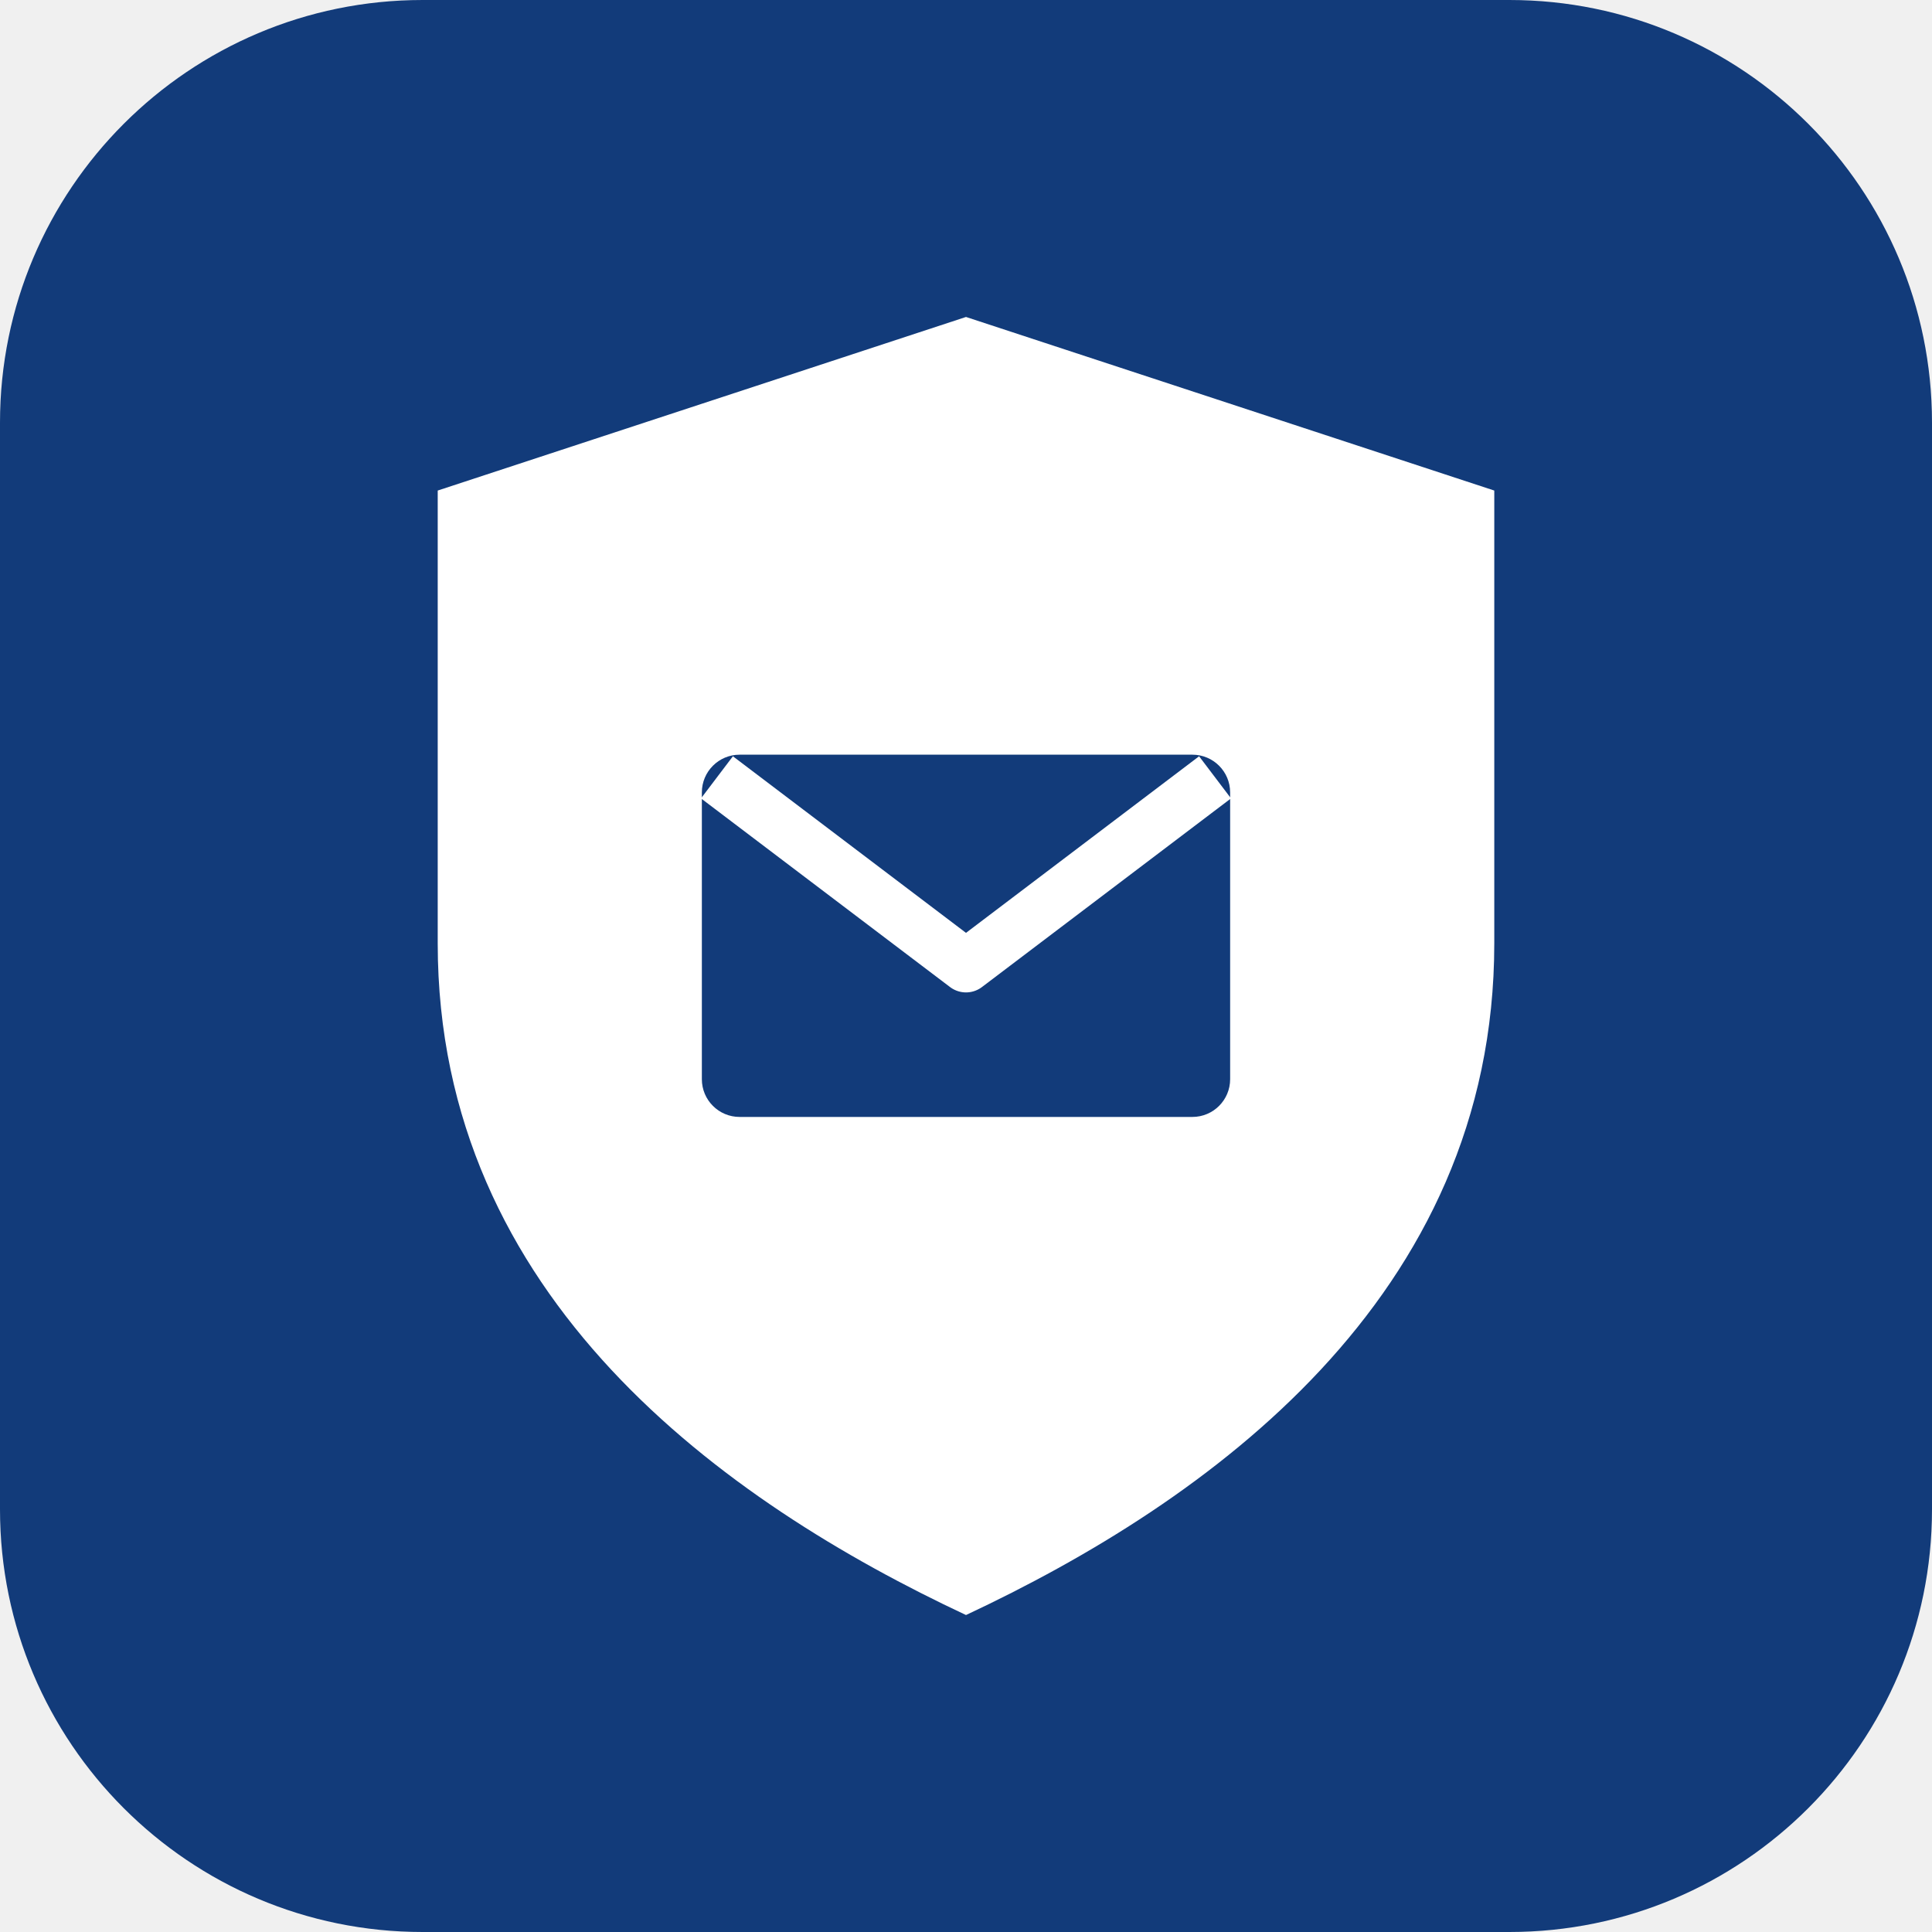
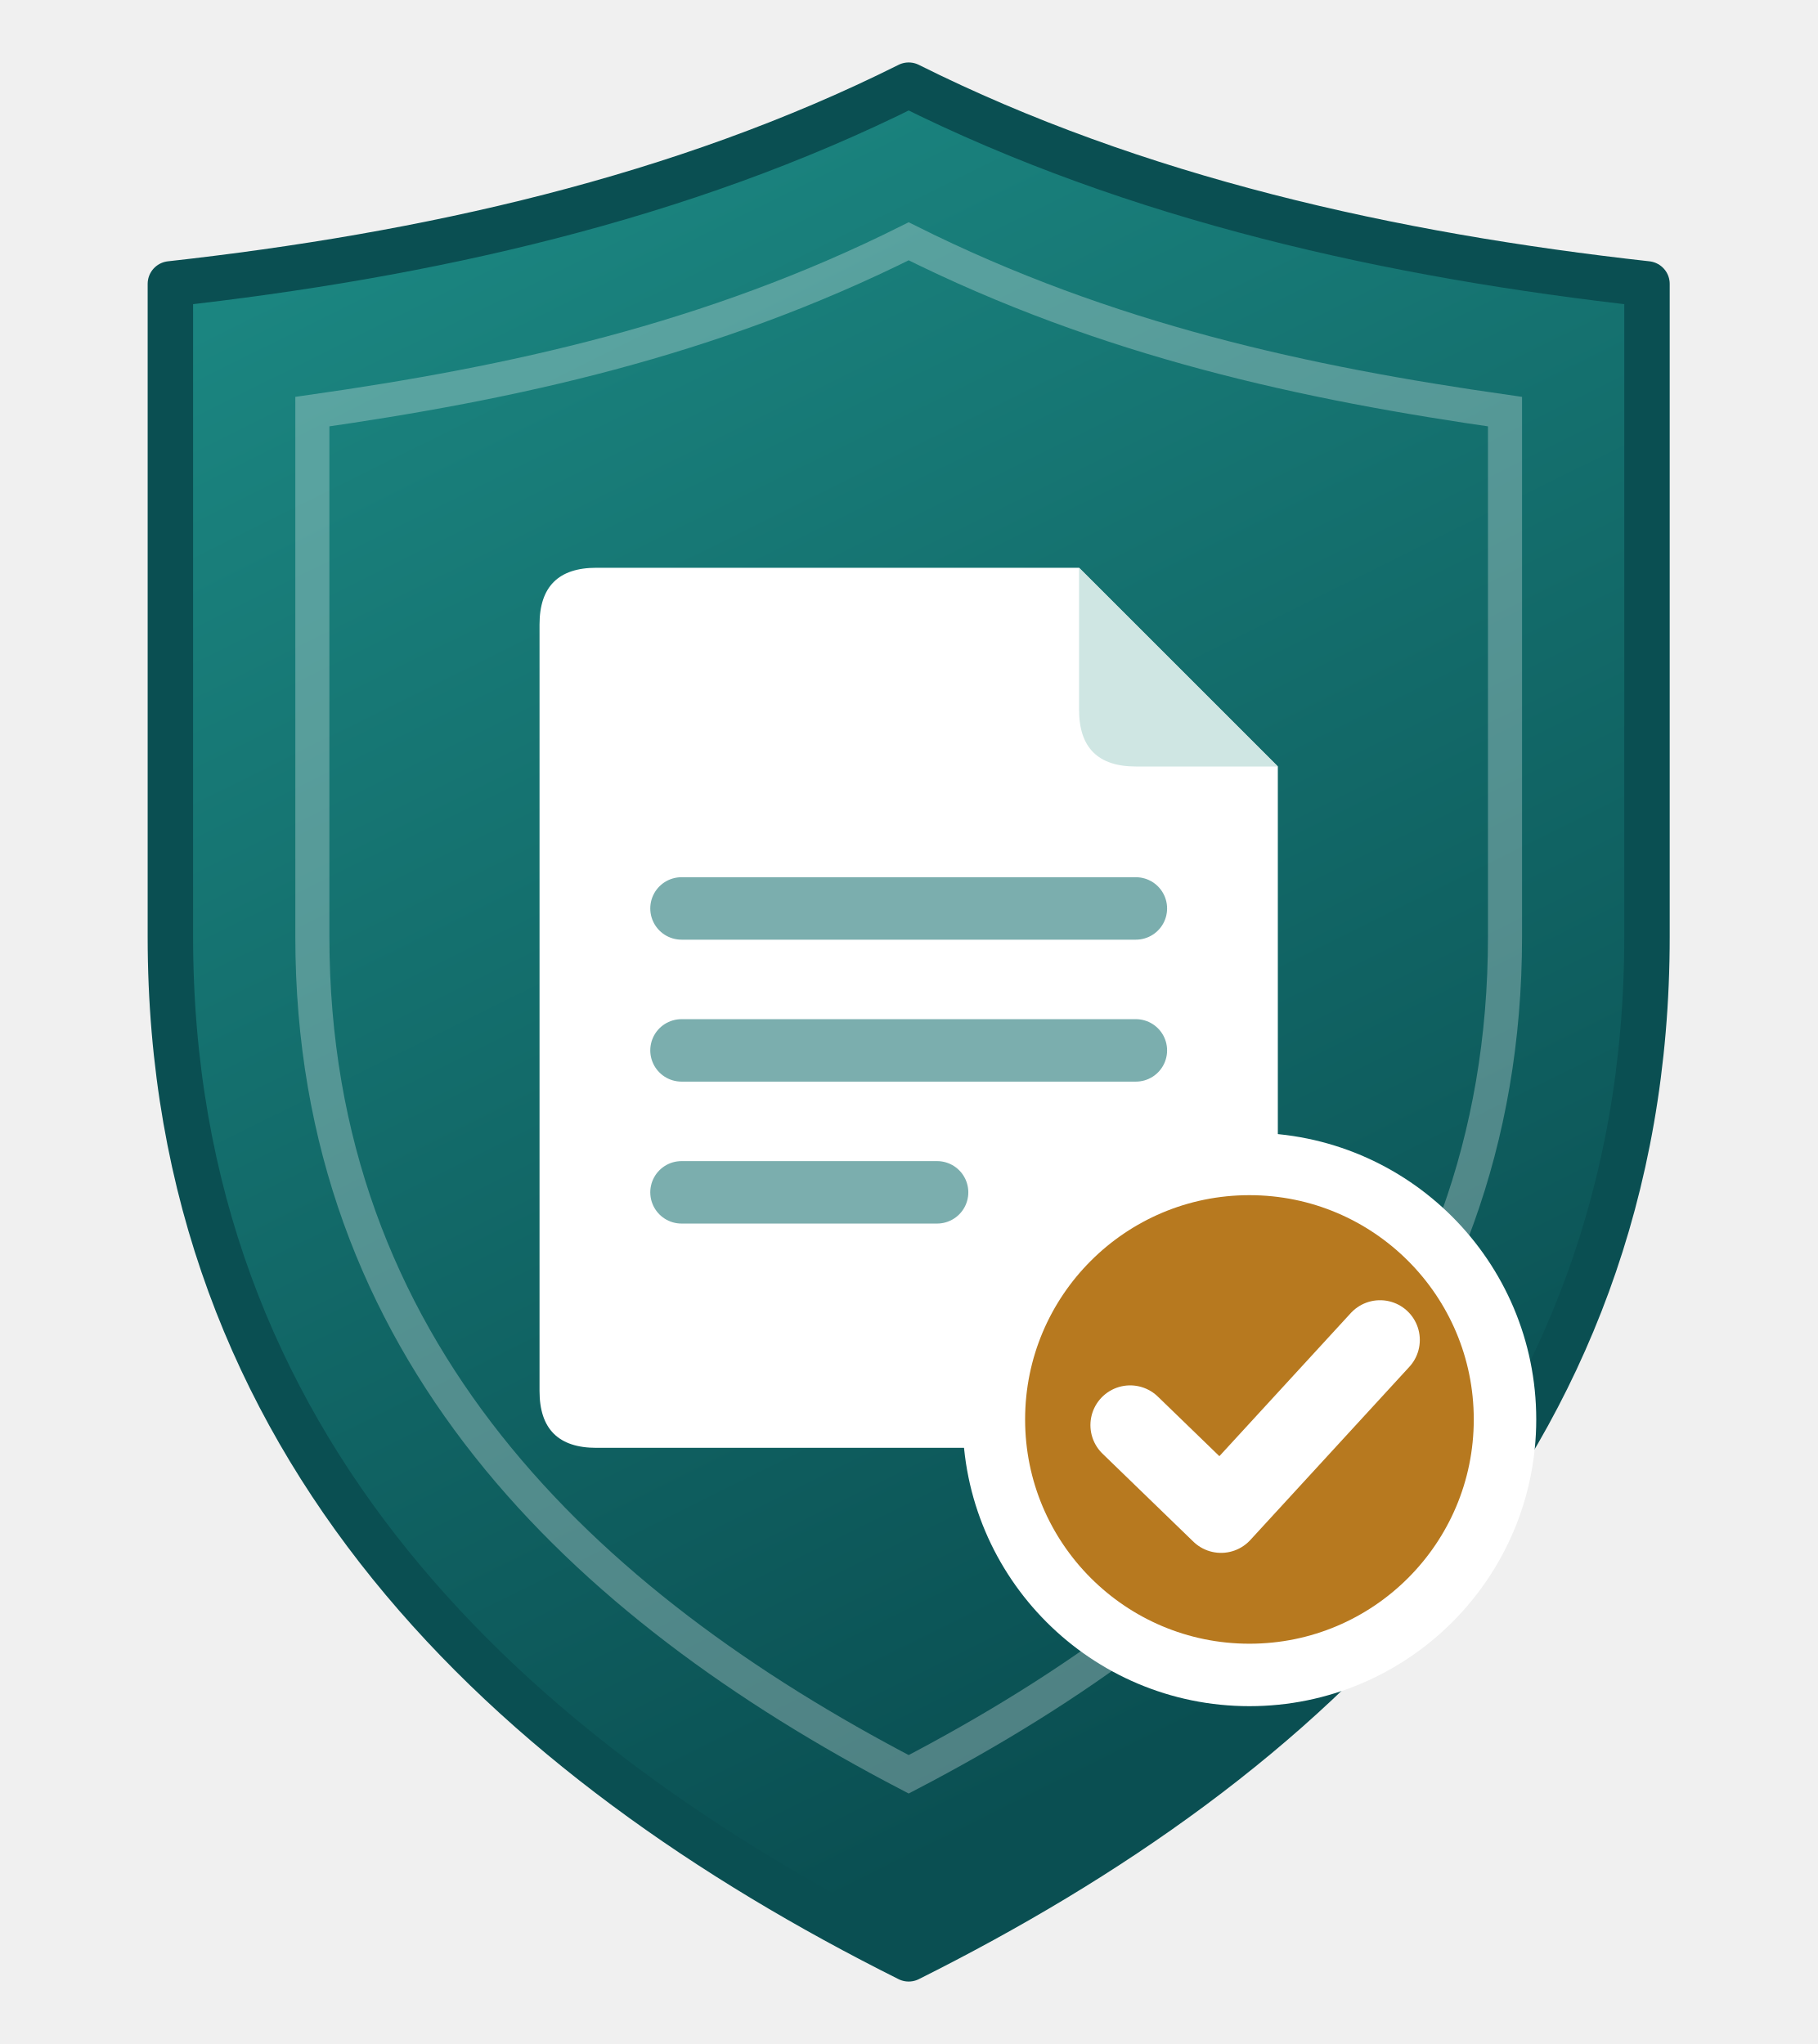
- <svg xmlns="http://www.w3.org/2000/svg" viewBox="0 0 512 512">
-   <rect width="512" height="512" rx="112" fill="#123b7a" />
-   <path d="M256 84 L396 130 V250 C396 344 320 398 256 428 C192 398 116 344 116 250 V130 Z" fill="#fff" />
-   <rect x="186" y="200" width="140" height="96" rx="10" fill="#123b7a" />
-   <path d="M190 206 L256 256 L322 206" stroke="#fff" stroke-width="14" fill="none" stroke-linejoin="round" />
+ <svg xmlns="http://www.w3.org/2000/svg" viewBox="0 0 64 72" width="64" height="72">
+   <defs>
+     <linearGradient id="g" x1="0" y1="0" x2="0.4" y2="1">
+       <stop offset="0" stop-color="#1D8C86" />
+       <stop offset="1" stop-color="#0A4F52" />
+     </linearGradient>
+   </defs>
+   <path d="M32 3 C40 7 49 9 58 10 V33 C58 51 46 62 32 69 C18 62 6 51 6 33 V10 C15 9 24 7 32 3 Z" fill="url(#g)" stroke="#0A4F52" stroke-width="1.6" stroke-linejoin="round" />
+   <path d="M32 8.5 C39 12 46 13.5 53 14.5 V33 C53 47.5 43.5 56.5 32 62.5 C20.5 56.5 11 47.5 11 33 V14.5 C18 13.5 25 12 32 8.5 Z" fill="none" stroke="#ffffff" stroke-opacity="0.28" stroke-width="1.2" />
+   <path d="M21 20 H38 L45 27 V49 Q45 51 43 51 H21 Q19 51 19 49 V22 Q19 20 21 20 Z" fill="#ffffff" />
+   <path d="M38 20 V25 Q38 27 40 27 H45 Z" fill="#CFE6E3" />
+   <path d="M24 32 H40 M24 37 H40 M24 42 H33" fill="none" stroke="#0F6B6B" stroke-opacity="0.55" stroke-width="2.2" stroke-linecap="round" />
+   <circle cx="44" cy="50" r="9" fill="#B7791F" stroke="#ffffff" stroke-width="2.2" />
+   <path d="M39.8 50.2 L43 53.3 L48.6 47.2" fill="none" stroke="#ffffff" stroke-width="2.8" stroke-linecap="round" stroke-linejoin="round" />
</svg>
